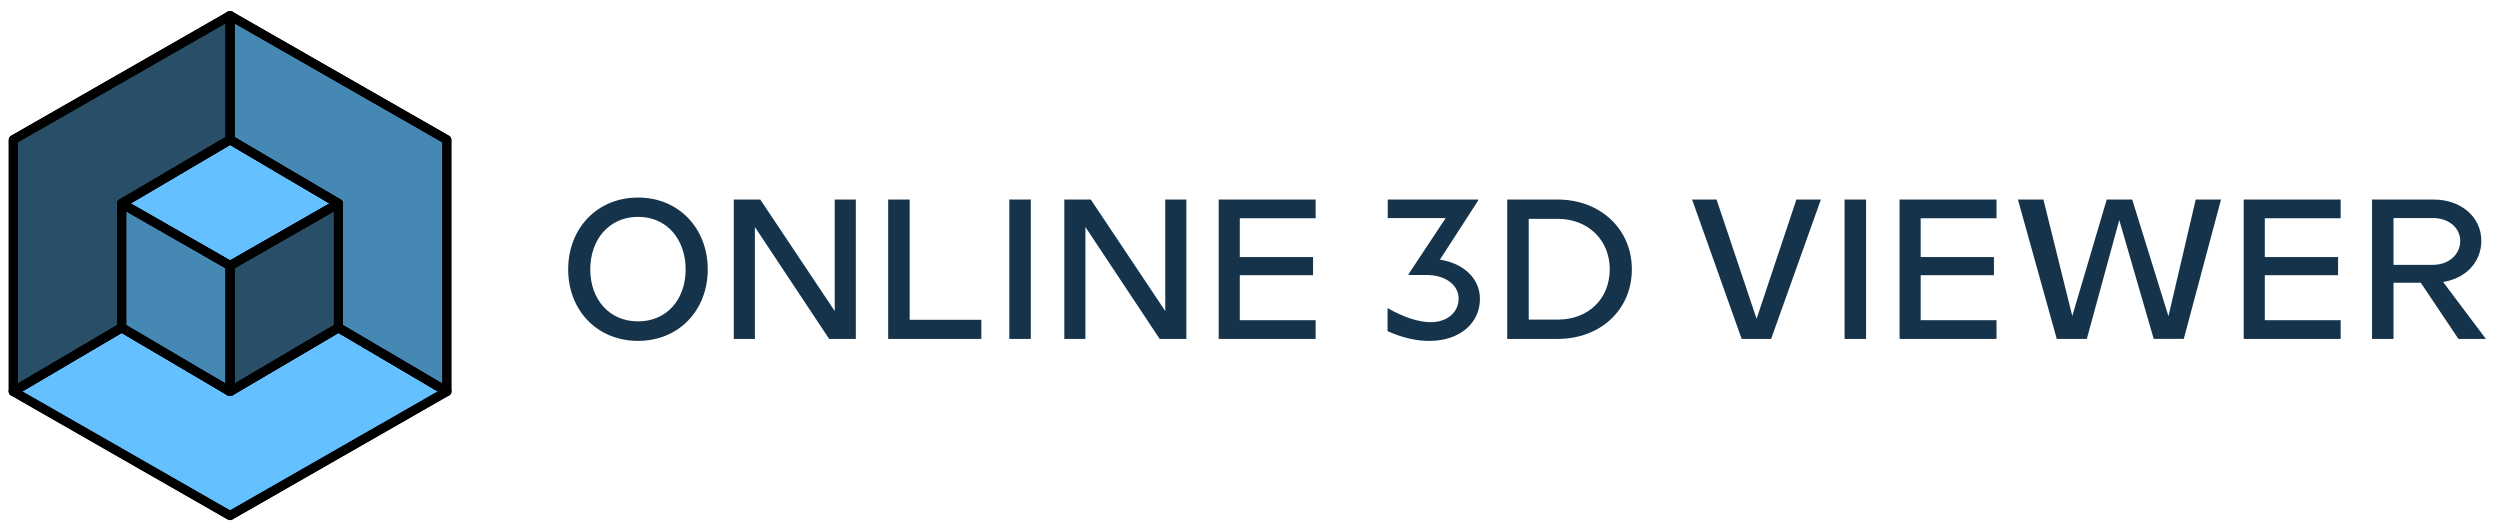
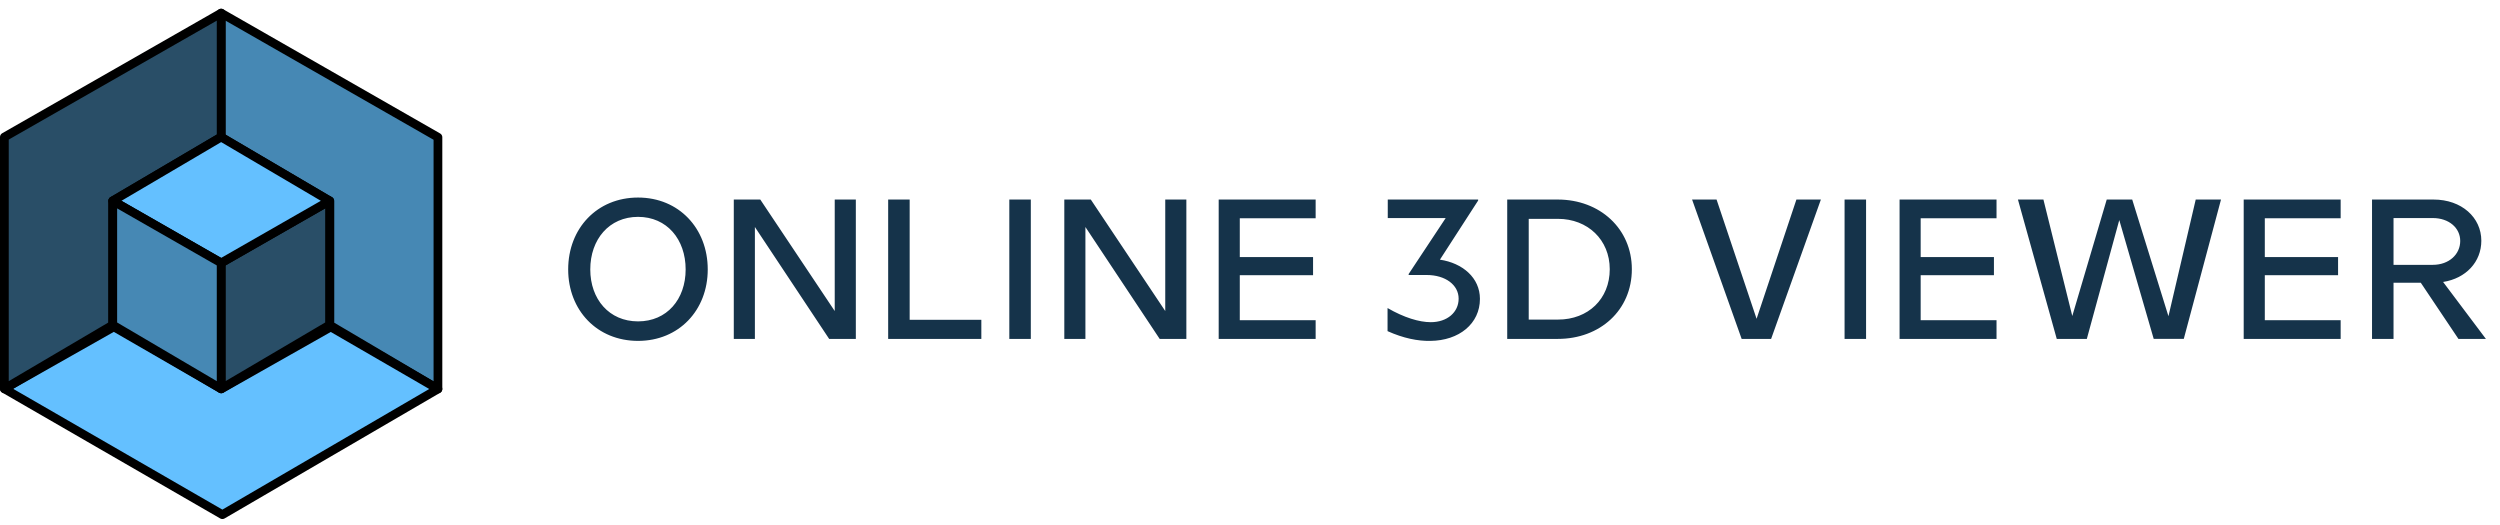
- <svg xmlns="http://www.w3.org/2000/svg" xmlns:xlink="http://www.w3.org/1999/xlink" xml:space="preserve" width="286" height="60">
-   <defs>
+ <svg xmlns="http://www.w3.org/2000/svg" xmlns:xlink="http://www.w3.org/1999/xlink" xml:space="preserve" width="286" height="60" version="1.1" id="svg102">
+   <defs id="defs3">
    <path id="a" d="M-5-1h62v62H-5z" />
+     <clipPath id="d-5">
+       <use xlink:href="#c-4" overflow="visible" style="overflow:visible" width="100%" height="100%" id="use11-8" />
+     </clipPath>
+     <path id="a-0" d="M-5-1h62v62H-5z" />
+     <path id="c-4" d="M-5-1h62v62H-5z" />
+     <clipPath id="d-5-8">
+       <use xlink:href="#c" overflow="visible" style="overflow:visible" width="100%" height="100%" id="use11-8-8" />
+     </clipPath>
+     <path id="a-1" d="M-5-1h62v62H-5z" />
+     <path id="c" d="M-5-1h62v62H-5z" />
+     <clipPath id="d-5-89">
+       <use xlink:href="#c-3" overflow="visible" style="overflow:visible" width="100%" height="100%" id="use11-8-5" />
+     </clipPath>
+     <path id="a-8" d="M -5,-1 H 57 V 61 H -5 Z" />
+     <path id="c-3" d="M -5,-1 H 57 V 61 H -5 Z" />
  </defs>
  <clipPath id="b">
-     <use xlink:href="#a" overflow="visible" style="overflow:visible" width="100%" height="100%" />
+     <use xlink:href="#a" overflow="visible" style="overflow:visible" width="100%" height="100%" id="use5" />
  </clipPath>
-   <g clip-path="url(#b)" transform="translate(.317 .384)">
-     <defs>
-       <path id="c" d="M-5-1h62v62H-5z" />
+   <g style="font-style:normal;font-variant:normal;font-weight:400;font-stretch:normal;font-size:29.641px;line-height:1.25;font-family:Milliard;-inkscape-font-specification:Milliard;letter-spacing:0;word-spacing:0;fill:#15334a;fill-opacity:1;stroke:none;stroke-width:2.223" id="g100">
+     <path d="M75.237 18.5C69.229 18.5 65 23.02 65 29.028c0 5.98 4.229 10.47 10.237 10.47 5.979 0 10.207-4.49 10.207-10.47 0-6.007-4.228-10.528-10.207-10.528zm6.97 10.528c0 4.375-2.741 7.612-6.97 7.612-4.23 0-7-3.237-7-7.612 0-4.403 2.77-7.699 7-7.699 4.229 0 6.97 3.296 6.97 7.7zm21.839-10.236v16.332L93.14 18.792h-3.88v20.415h3.091v-16.39l10.879 16.39h3.908V18.792zm10.978 17.615V18.792h-3.15v20.415h13.649v-2.8zm14.597-17.615v20.415h3.15V18.792zm22.843 0v16.332l-10.907-16.332h-3.88v20.415h3.092v-16.39l10.879 16.39h3.908V18.792zm22.031 2.741v-2.741h-14.203v20.415h14.203v-2.742h-11.112v-6.59h10.733V27.22h-10.733v-5.687zM192.7 27.6l5.599-8.663v-.145h-13.24v2.712h8.486l-5.425 8.195v.146h2.625c2.77 0 4.696 1.458 4.696 3.47 0 1.984-1.663 3.442-4.083 3.442-1.692 0-3.908-.67-6.33-2.07v3.382c2.334 1.05 4.434 1.459 6.242 1.43 4.258-.03 7.291-2.538 7.291-6.154 0-3.092-2.537-5.25-5.862-5.746zm17.266-8.808h-7.408v20.415h7.408c6.183 0 10.849-4.2 10.849-10.208 0-5.92-4.666-10.207-10.85-10.207zm.029 17.586h-4.287V21.62h4.287c4.345 0 7.583 3.062 7.583 7.378 0 4.346-3.15 7.379-7.583 7.379zm34.925-17.586-5.833 17.47-5.862-17.47h-3.587l7.262 20.415h4.316l7.291-20.415zm7.056 0v20.415h3.15V18.792zm22.26 2.741v-2.741h-14.203v20.415h14.203v-2.742h-11.112v-6.59h10.733V27.22h-10.733v-5.687zm29.18-2.741-3.996 17.09-5.308-17.09h-3.733l-5.045 17.061-4.229-17.061h-3.733l5.687 20.415h4.404l4.754-17.411 5.045 17.41h4.404l5.454-20.414zm21.231 2.741v-2.741h-14.203v20.415h14.203v-2.742h-11.111v-6.59h10.732V27.22h-10.732v-5.687zM341.9 39.207h4.024l-6.27-8.341c3.353-.525 5.6-2.946 5.6-6.037 0-3.413-2.888-6.037-7-6.037h-9.012v20.415h3.15v-8.225h3.995zm-9.508-17.703h5.745c2.391 0 4.025 1.458 4.025 3.354 0 1.954-1.634 3.5-4.025 3.5h-5.745z" style="font-size:29.165px;fill:#15334a;fill-opacity:1;stroke-width:2.223" transform="translate(14.238 8.152) scale(.78095)" aria-label="ONLINE 3D VIEWER" id="path98" />
+   </g>
+   <g transform="translate(-0.7,0.07739434)" id="g98">
+     <defs id="defs3-1">
+       <path id="path876" d="M -5,-1 H 57 V 61 H -5 Z" />
    </defs>
-     <clipPath id="d">
-       <use xlink:href="#c" overflow="visible" style="overflow:visible" width="100%" height="100%" />
+     <clipPath id="b-0">
+       <use xlink:href="#a-8" overflow="visible" style="overflow:visible" width="100%" height="100%" id="use5-1" x="0" y="0" />
    </clipPath>
-     <path clip-path="url(#d)" d="m38.4 37.1 12.4 7.3L26 58.6 1.2 44.4l12.4-7.3L26 44.4l12.4-7.3L26 44.4l-12.4-7.3" style="fill:#64c0ff" />
-     <path clip-path="url(#d)" d="m38.4 37.1 12.4 7.3L26 58.6 1.2 44.4l12.4-7.3L26 44.4l12.4-7.3L26 44.4l-12.4-7.3" style="fill:none;stroke:#000;stroke-width:1.033;stroke-linecap:round;stroke-linejoin:round;stroke-miterlimit:10" />
-     <path clip-path="url(#d)" d="M26 15.6V1.4l24.8 14.2v28.8l-12.4-7.3V22.9z" style="fill:#64c0ff" />
-     <path clip-path="url(#d)" d="M26 15.6V1.4l24.8 14.2v28.8l-12.4-7.3V22.9z" style="fill:none;stroke:#000;stroke-width:1.033;stroke-linecap:round;stroke-linejoin:round;stroke-miterlimit:10" />
-     <path clip-path="url(#d)" d="M38.4 22.9 26 30v14.4l12.4-7.3z" style="fill:#64c0ff" />
-     <path clip-path="url(#d)" d="M38.4 22.9 26 30v14.4l12.4-7.3z" style="fill:none;stroke:#000;stroke-width:1.033;stroke-linecap:round;stroke-linejoin:round;stroke-miterlimit:10" />
-     <path clip-path="url(#d)" d="M13.6 22.9 26 15.6V1.4L1.2 15.6v28.8l12.4-7.3z" style="fill:#64c0ff" />
-     <path clip-path="url(#d)" d="M13.6 22.9 26 15.6V1.4L1.2 15.6v28.8l12.4-7.3z" style="fill:none;stroke:#000;stroke-width:1.033;stroke-linecap:round;stroke-linejoin:round;stroke-miterlimit:10" />
-     <path clip-path="url(#d)" d="M38.4 22.9 26 15.6l-12.4 7.3L26 30z" style="fill:#64c0ff" />
-     <path clip-path="url(#d)" d="M38.4 22.9 26 15.6l-12.4 7.3L26 30z" style="fill:none;stroke:#000;stroke-width:1.033;stroke-linecap:round;stroke-linejoin:round;stroke-miterlimit:10" />
-     <path clip-path="url(#d)" d="M13.6 37.1V22.9L26 30v14.4z" style="fill:#64c0ff" />
-     <path clip-path="url(#d)" d="M13.6 37.1V22.9L26 30v14.4z" style="fill:none;stroke:#000;stroke-width:1.033;stroke-linecap:round;stroke-linejoin:round;stroke-miterlimit:10" />
-     <g clip-path="url(#d)">
-       <defs>
-         <path id="e" d="M-5-1h62v62H-5z" />
+     <g clip-path="url(#b-0)" id="g96-0">
+       <defs id="defs9-8">
+         <path id="path881" d="M -5,-1 H 57 V 61 H -5 Z" />
      </defs>
-       <clipPath id="f">
-         <use xlink:href="#e" overflow="visible" style="overflow:visible" width="100%" height="100%" />
+       <clipPath id="d-8">
+         <use xlink:href="#c-3" overflow="visible" style="overflow:visible" width="100%" height="100%" id="use11-7" x="0" y="0" />
      </clipPath>
-       <g clip-path="url(#f)" style="opacity:.3">
-         <defs>
-           <path id="g" d="M26 1.4h24.8v43H26z" />
-         </defs>
-         <clipPath id="h">
-           <use xlink:href="#g" overflow="visible" style="overflow:visible" width="100%" height="100%" />
-         </clipPath>
-         <path clip-path="url(#h)" d="M26 15.6V1.4l24.8 14.2v28.8l-12.4-7.3V22.9z" style="fill:#010202" />
-       </g>
-       <g clip-path="url(#f)" style="opacity:.6">
-         <defs>
-           <path id="i" d="M26 22.9h12.4v21.5H26z" />
-         </defs>
-         <clipPath id="j">
-           <use xlink:href="#i" overflow="visible" style="overflow:visible" width="100%" height="100%" />
-         </clipPath>
-         <path clip-path="url(#j)" d="M38.4 22.9 26 30v14.4l12.4-7.3z" style="fill:#010202" />
-       </g>
-       <g clip-path="url(#f)" style="opacity:.6">
-         <defs>
-           <path id="k" d="M1.2 1.4H26v43H1.2z" />
-         </defs>
-         <clipPath id="l">
-           <use xlink:href="#k" overflow="visible" style="overflow:visible" width="100%" height="100%" />
-         </clipPath>
-         <path clip-path="url(#l)" d="M13.6 22.9 26 15.6V1.4L1.2 15.6v28.8l12.4-7.3z" style="fill:#010202" />
-       </g>
-       <g clip-path="url(#f)" style="opacity:.3">
-         <defs>
-           <path id="m" d="M13.6 22.9H26v21.5H13.6z" />
-         </defs>
-         <clipPath id="n">
-           <use xlink:href="#m" overflow="visible" style="overflow:visible" width="100%" height="100%" />
-         </clipPath>
-         <path clip-path="url(#n)" d="M13.6 37.1V22.9L26 30v14.4z" style="fill:#010202" />
-       </g>
+       <path clip-path="url(#d-8)" style="fill:#4688b4;fill-opacity:1;stroke:#000000;stroke-width:1;stroke-linecap:round;stroke-linejoin:round;stroke-miterlimit:10;stroke-dasharray:none" d="M 38.4,22.9 25.961,15.6 V 1.4 l 24.8,14.2 V 44.4 L 38.4,37.1 Z" id="path20-54" transform="translate(0.03909208,0.0225695)" />
+       <path clip-path="url(#d-5-89)" style="fill:#64c0ff;fill-opacity:1;stroke:#000000;stroke-width:1;stroke-linecap:round;stroke-linejoin:round;stroke-miterlimit:10;stroke-dasharray:none" d="M 38.4,22.9 26,15.6 26.02,1.434 50.8,15.6 V 44.4 L 38.4,37.1 Z" id="path20-5" transform="rotate(120,26,30.08171)" />
+       <path clip-path="url(#d-8)" style="fill:#294e67;fill-opacity:1;stroke:#000000;stroke-width:1;stroke-linecap:round;stroke-linejoin:round;stroke-miterlimit:10;stroke-dasharray:none" d="M 26,30 V 44.4 L 38.4,37.1 V 22.9 Z" id="path24-2" />
+       <path clip-path="url(#d-8)" style="fill:#294e67;fill-opacity:1;stroke:#000000;stroke-width:1;stroke-linecap:round;stroke-linejoin:round;stroke-miterlimit:10;stroke-dasharray:none" d="M 13.6,37.1 V 22.9 L 26,15.6 V 1.423 L 1.2,15.6 v 28.8 z" id="path28-8" />
+       <path clip-path="url(#d-8)" style="fill:#64c0ff;fill-opacity:1;stroke:#000000;stroke-width:1;stroke-linecap:round;stroke-linejoin:round;stroke-miterlimit:10;stroke-dasharray:none" d="M 26,15.6 13.6,22.9 26,30 38.4,22.9 Z" id="path92-1" />
+       <path clip-path="url(#d-8)" style="fill:#4688b4;fill-opacity:1;stroke:#000000;stroke-width:1;stroke-linecap:round;stroke-linejoin:round;stroke-miterlimit:10;stroke-dasharray:none" d="M 13.6,22.9 26,30 V 44.4 L 13.6,37.1 Z" id="path94-1" />
    </g>
-     <path clip-path="url(#d)" d="m38.4 37.1 12.4 7.3L26 58.6 1.2 44.4l12.4-7.3L26 44.4l12.4-7.3L26 44.4l-12.4-7.3" style="fill:none;stroke:#000;stroke-width:1.033;stroke-linecap:round;stroke-linejoin:round;stroke-miterlimit:10" />
-     <path clip-path="url(#d)" d="M26 15.6V1.4l24.8 14.2v28.8l-12.4-7.3V22.9z" style="fill:none;stroke:#000;stroke-width:1.033;stroke-linecap:round;stroke-linejoin:round;stroke-miterlimit:10" />
-     <path clip-path="url(#d)" d="M38.4 22.9 26 30v14.4l12.4-7.3zm-24.8 0L26 15.6V1.4L1.2 15.6v28.8l12.4-7.3z" style="fill:none;stroke:#000;stroke-width:1.033;stroke-linecap:round;stroke-linejoin:round;stroke-miterlimit:10" />
-     <path clip-path="url(#d)" d="M38.4 22.9 26 15.6l-12.4 7.3L26 30z" style="fill:none;stroke:#000;stroke-width:1.033;stroke-linecap:round;stroke-linejoin:round;stroke-miterlimit:10" />
-     <path clip-path="url(#d)" d="M13.6 37.1V22.9L26 30v14.4z" style="fill:none;stroke:#000;stroke-width:1.033;stroke-linecap:round;stroke-linejoin:round;stroke-miterlimit:10" />
-   </g>
-   <g style="font-style:normal;font-variant:normal;font-weight:400;font-stretch:normal;font-size:29.641px;line-height:1.25;font-family:Milliard;-inkscape-font-specification:Milliard;letter-spacing:0;word-spacing:0;fill:#15334a;fill-opacity:1;stroke:none;stroke-width:2.223">
-     <path d="M75.237 18.5C69.229 18.5 65 23.02 65 29.028c0 5.98 4.229 10.47 10.237 10.47 5.979 0 10.207-4.49 10.207-10.47 0-6.007-4.228-10.528-10.207-10.528zm6.97 10.528c0 4.375-2.741 7.612-6.97 7.612-4.23 0-7-3.237-7-7.612 0-4.403 2.77-7.699 7-7.699 4.229 0 6.97 3.296 6.97 7.7zm21.839-10.236v16.332L93.14 18.792h-3.88v20.415h3.091v-16.39l10.879 16.39h3.908V18.792zm10.978 17.615V18.792h-3.15v20.415h13.649v-2.8zm14.597-17.615v20.415h3.15V18.792zm22.843 0v16.332l-10.907-16.332h-3.88v20.415h3.092v-16.39l10.879 16.39h3.908V18.792zm22.031 2.741v-2.741h-14.203v20.415h14.203v-2.742h-11.112v-6.59h10.733V27.22h-10.733v-5.687zM192.7 27.6l5.599-8.663v-.145h-13.24v2.712h8.486l-5.425 8.195v.146h2.625c2.77 0 4.696 1.458 4.696 3.47 0 1.984-1.663 3.442-4.083 3.442-1.692 0-3.908-.67-6.33-2.07v3.382c2.334 1.05 4.434 1.459 6.242 1.43 4.258-.03 7.291-2.538 7.291-6.154 0-3.092-2.537-5.25-5.862-5.746zm17.266-8.808h-7.408v20.415h7.408c6.183 0 10.849-4.2 10.849-10.208 0-5.92-4.666-10.207-10.85-10.207zm.029 17.586h-4.287V21.62h4.287c4.345 0 7.583 3.062 7.583 7.378 0 4.346-3.15 7.379-7.583 7.379zm34.925-17.586-5.833 17.47-5.862-17.47h-3.587l7.262 20.415h4.316l7.291-20.415zm7.056 0v20.415h3.15V18.792zm22.26 2.741v-2.741h-14.203v20.415h14.203v-2.742h-11.112v-6.59h10.733V27.22h-10.733v-5.687zm29.18-2.741-3.996 17.09-5.308-17.09h-3.733l-5.045 17.061-4.229-17.061h-3.733l5.687 20.415h4.404l4.754-17.411 5.045 17.41h4.404l5.454-20.414zm21.231 2.741v-2.741h-14.203v20.415h14.203v-2.742h-11.111v-6.59h10.732V27.22h-10.732v-5.687zM341.9 39.207h4.024l-6.27-8.341c3.353-.525 5.6-2.946 5.6-6.037 0-3.413-2.888-6.037-7-6.037h-9.012v20.415h3.15v-8.225h3.995zm-9.508-17.703h5.745c2.391 0 4.025 1.458 4.025 3.354 0 1.954-1.634 3.5-4.025 3.5h-5.745z" style="font-size:29.165px;fill:#15334a;fill-opacity:1;stroke-width:2.223" transform="translate(14.238 8.152) scale(.78095)" aria-label="ONLINE 3D VIEWER" />
  </g>
</svg>
